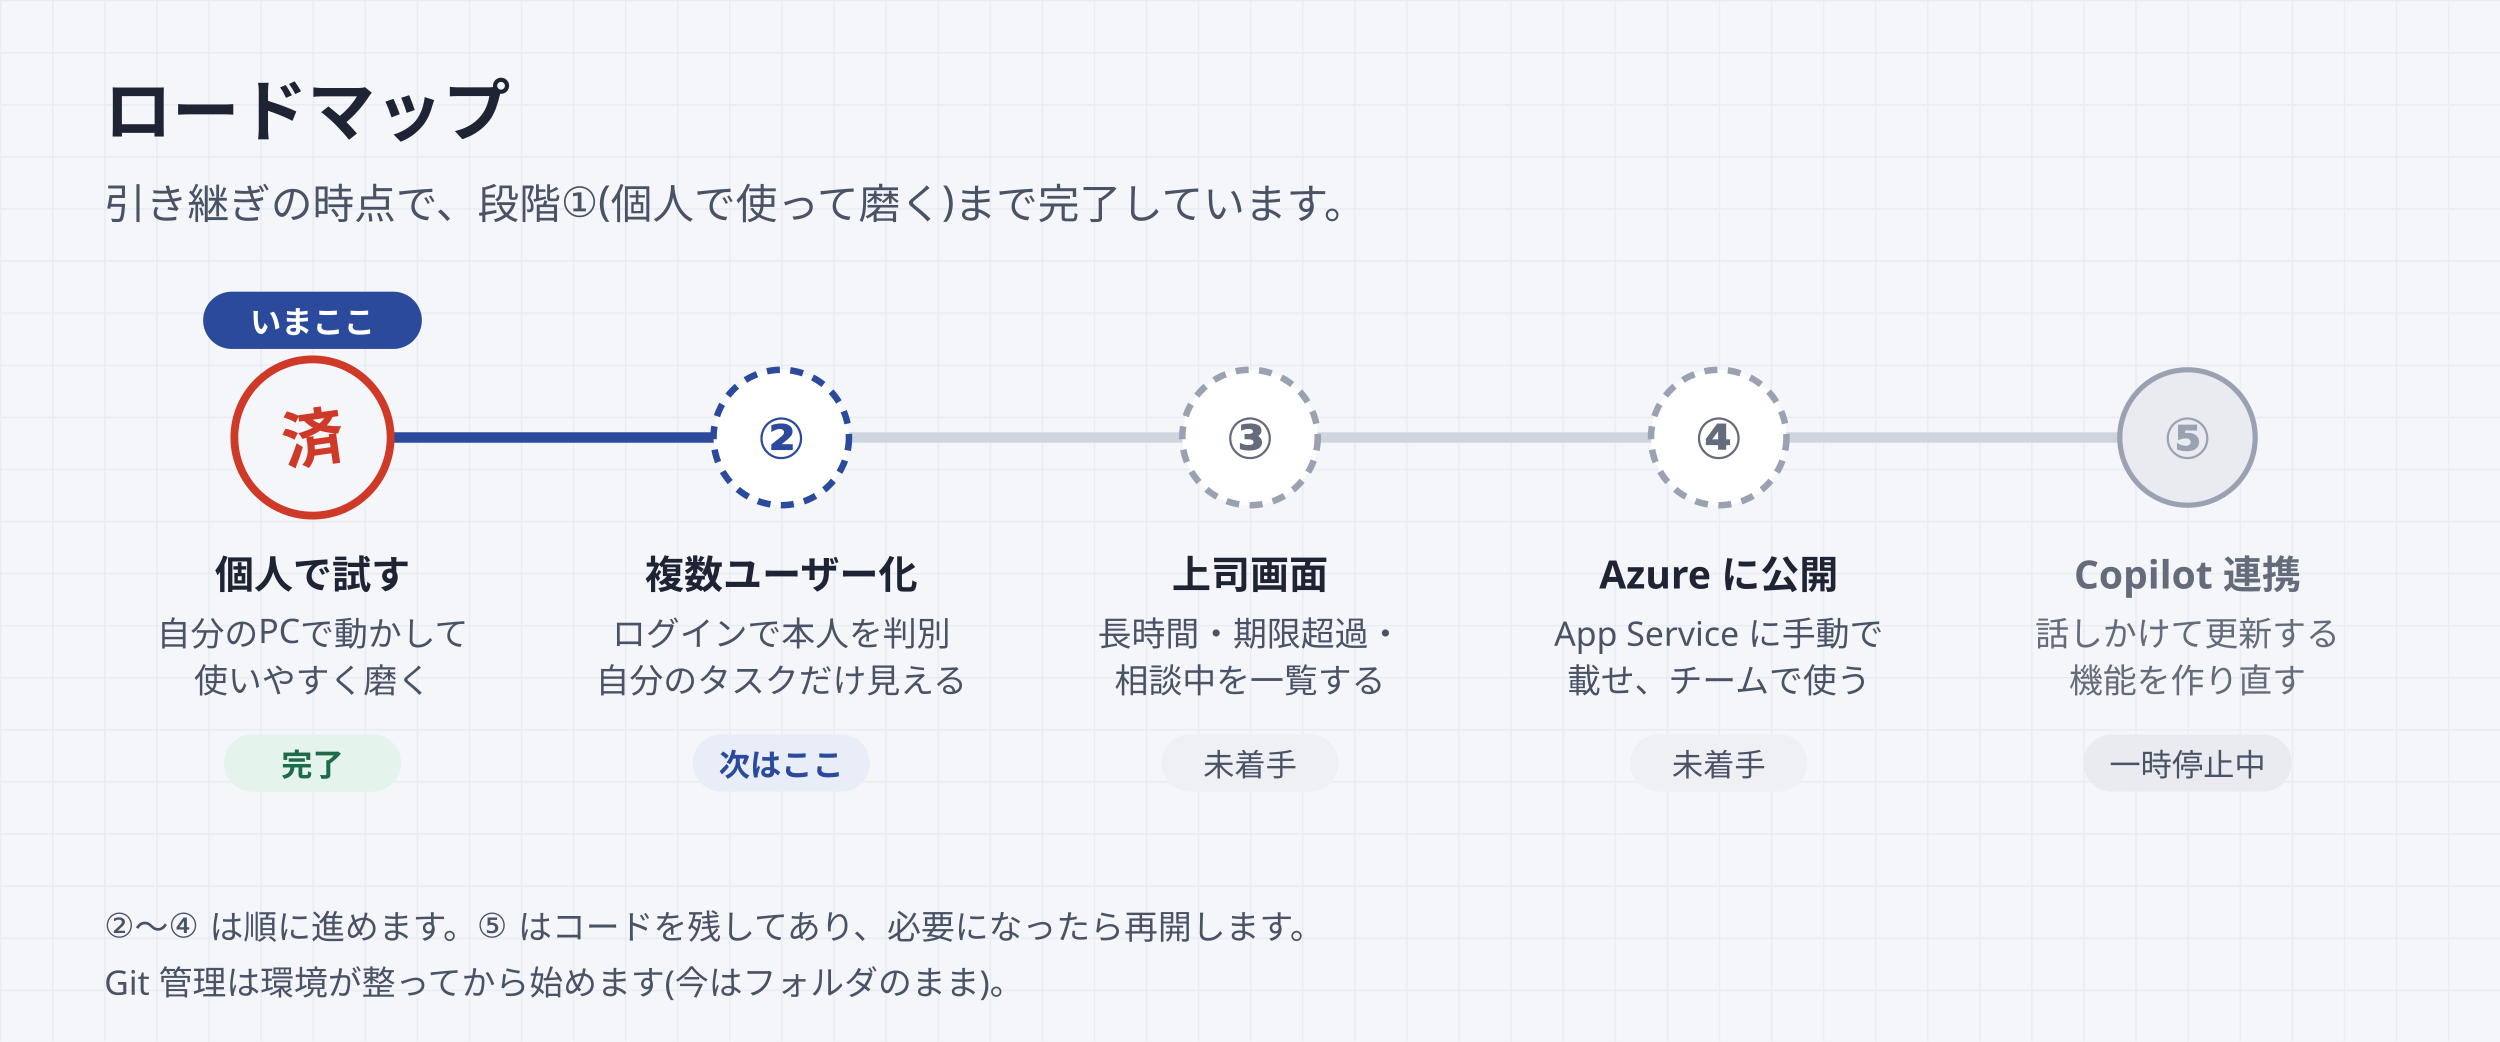
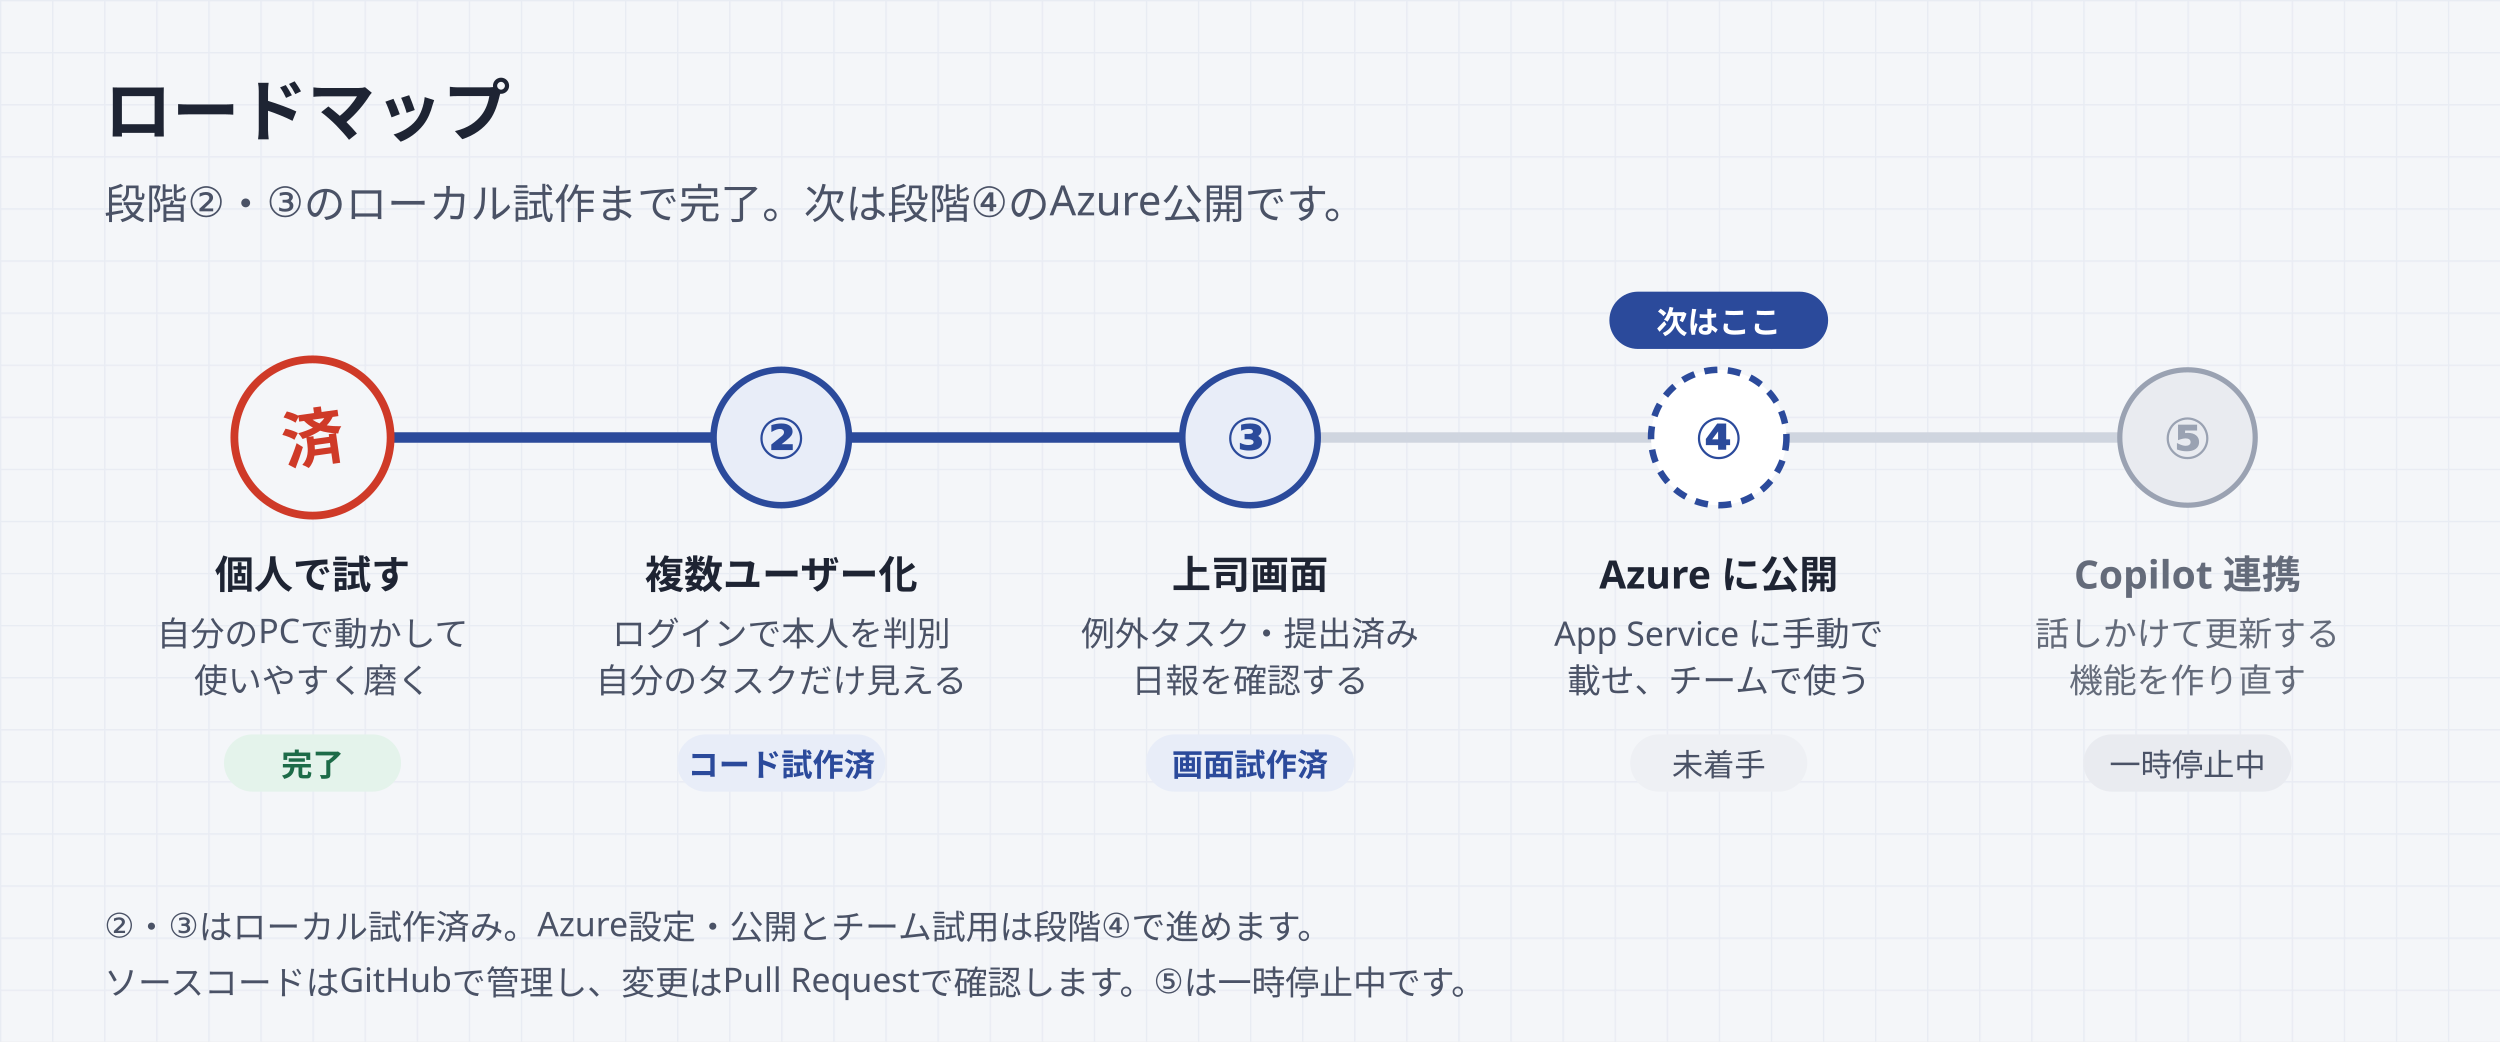
<svg xmlns="http://www.w3.org/2000/svg" viewBox="0 0 960 400" width="960" height="400" font-family="'BIZ UDPGothic','Yu Gothic UI','Meiryo','Hiragino Sans',sans-serif">
  <defs>
    <pattern id="grid" width="20" height="20" patternUnits="userSpaceOnUse">
      <path d="M20 0H0V20" fill="none" stroke="#2b4a9b" stroke-opacity="0.06" />
    </pattern>
  </defs>
  <rect width="960" height="400" fill="#f4f6f9" />
  <rect width="960" height="400" fill="url(#grid)" />
  <text x="40" y="52" font-size="26" font-weight="700" fill="#1e2433">ロードマップ</text>
-   <text x="40" y="84" font-size="16" fill="#4a5266">引き継ぎの時点で、段階①(個人で使って磨く)まで完了しています。</text>
+   <text x="40" y="84" font-size="16" fill="#4a5266">段階②・③のローカル試作まで完了。次は段階④のAzure公開です。</text>
  <line x1="120" y1="168" x2="840" y2="168" stroke="#cfd5df" stroke-width="4" />
-   <line x1="120" y1="168" x2="300" y2="168" stroke="#2b4a9b" stroke-width="4" />
+   <line x1="120" y1="168" x2="480" y2="168" stroke="#2b4a9b" stroke-width="4" />
  <circle cx="120" cy="168" r="30" fill="#f4f6f9" stroke="#cf3a28" stroke-width="3" />
  <text x="120" y="177" font-size="24" font-weight="700" fill="#cf3a28" text-anchor="middle" font-family="'BIZ UDPMincho','Yu Mincho',serif" transform="rotate(-8 120 168)">済</text>
-   <rect x="78" y="112" width="84" height="22" rx="11" fill="#2b4a9b" />
-   <text x="120" y="128" font-size="12" font-weight="700" fill="#fff" text-anchor="middle">いまここ</text>
  <g>
-     <circle cx="300" cy="168" r="26" fill="#ffffff" stroke="#2b4a9b" stroke-width="2.5" stroke-dasharray="5 4" />
+     <circle cx="300" cy="168" r="26" fill="#e8edf8" stroke="#2b4a9b" stroke-width="2.5" />
    <text x="300" y="176" font-size="22" font-weight="700" fill="#2b4a9b" text-anchor="middle">②</text>
-     <circle cx="480" cy="168" r="26" fill="#ffffff" stroke="#9aa2b2" stroke-width="2.5" stroke-dasharray="5 4" />
-     <text x="480" y="176" font-size="22" font-weight="700" fill="#646b7a" text-anchor="middle">③</text>
-     <circle cx="660" cy="168" r="26" fill="#ffffff" stroke="#9aa2b2" stroke-width="2.5" stroke-dasharray="5 4" />
-     <text x="660" y="176" font-size="22" font-weight="700" fill="#646b7a" text-anchor="middle">④</text>
+     <circle cx="480" cy="168" r="26" fill="#e8edf8" stroke="#2b4a9b" stroke-width="2.5" />
+     <text x="480" y="176" font-size="22" font-weight="700" fill="#2b4a9b" text-anchor="middle">③</text>
+     <circle cx="660" cy="168" r="26" fill="#ffffff" stroke="#2b4a9b" stroke-width="2.5" stroke-dasharray="5 4" />
+     <text x="660" y="176" font-size="22" font-weight="700" fill="#2b4a9b" text-anchor="middle">④</text>
    <circle cx="840" cy="168" r="26" fill="#e9ebf0" stroke="#9aa2b2" stroke-width="2" />
    <text x="840" y="176" font-size="22" font-weight="700" fill="#9aa2b2" text-anchor="middle">⑤</text>
  </g>
+   <rect x="618" y="112" width="84" height="22" rx="11" fill="#2b4a9b" />
+   <text x="660" y="128" font-size="12" font-weight="700" fill="#fff" text-anchor="middle">次はここ</text>
  <g font-size="13" fill="#1e2433" text-anchor="middle">
    <text x="120" y="226" font-size="15" font-weight="700">個人で試す</text>
    <text x="120" y="248" fill="#4a5266">自分のPCで動かして</text>
    <text x="120" y="266" fill="#4a5266">使いやすく磨く</text>
    <rect x="86" y="282" width="68" height="22" rx="11" fill="#e4f3eb" />
    <text x="120" y="298" font-size="12" font-weight="700" fill="#1d6b48">完了</text>
    <text x="300" y="226" font-size="15" font-weight="700">複数ユーザー化</text>
    <text x="300" y="248" fill="#4a5266">ログインで本人を判別</text>
    <text x="300" y="266" fill="#4a5266">自分のタスクだけ見える</text>
-     <rect x="266" y="282" width="68" height="22" rx="11" fill="#e8edf8" />
-     <text x="300" y="298" font-size="12" font-weight="700" fill="#2b4a9b">次はここ</text>
+     <rect x="260" y="282" width="80" height="22" rx="11" fill="#e8edf8" />
+     <text x="300" y="298" font-size="12" font-weight="700" fill="#2b4a9b">コード試作済</text>
    <text x="480" y="226" font-size="15" font-weight="700">上司画面</text>
-     <text x="480" y="248" fill="#4a5266">長時間・期限超過・</text>
-     <text x="480" y="266" fill="#4a5266">相談中を一覧する</text>
-     <rect x="446" y="282" width="68" height="22" rx="11" fill="#eef0f4" />
-     <text x="480" y="298" font-size="12" fill="#4a5266">未着手</text>
+     <text x="480" y="248" fill="#4a5266">例外タスク・提出済み</text>
+     <text x="480" y="266" fill="#4a5266">日報を確認する</text>
+     <rect x="440" y="282" width="80" height="22" rx="11" fill="#e8edf8" />
+     <text x="480" y="298" font-size="12" font-weight="700" fill="#2b4a9b">画面試作済</text>
    <text x="660" y="226" font-size="15" font-weight="700">Azure に公開</text>
    <text x="660" y="248" fill="#4a5266">App Service に手動で</text>
    <text x="660" y="266" fill="#4a5266">載せ、チームで使う</text>
    <rect x="626" y="282" width="68" height="22" rx="11" fill="#eef0f4" />
    <text x="660" y="298" font-size="12" fill="#4a5266">未着手</text>
    <text x="840" y="226" font-size="15" font-weight="700" fill="#646b7a">Copilot 連携</text>
    <text x="840" y="248" fill="#646b7a">話しかけて更新する</text>
    <text x="840" y="266" fill="#646b7a">機能を作り直す</text>
    <rect x="800" y="282" width="80" height="22" rx="11" fill="#e9ebf0" />
    <text x="840" y="298" font-size="12" fill="#4a5266">一時停止中</text>
  </g>
-   <text x="40" y="360" font-size="13" fill="#4a5266">②〜④ は順に進めます。⑤ はコードを残してあり、必要になったら再開します。</text>
-   <text x="40" y="382" font-size="13" fill="#4a5266">Git 管理は環境が整ってから始めます(今はフォルダのまま)。</text>
+   <text x="40" y="360" font-size="13" fill="#4a5266">②・③はローカル試作済み。Azure設定・公開とチーム試用は段階④で進めます。</text>
+   <text x="40" y="382" font-size="13" fill="#4a5266">ソースコードはGitHubで管理し、変更はPull Requestで確認します。⑤は一時停止中です。</text>
</svg>
